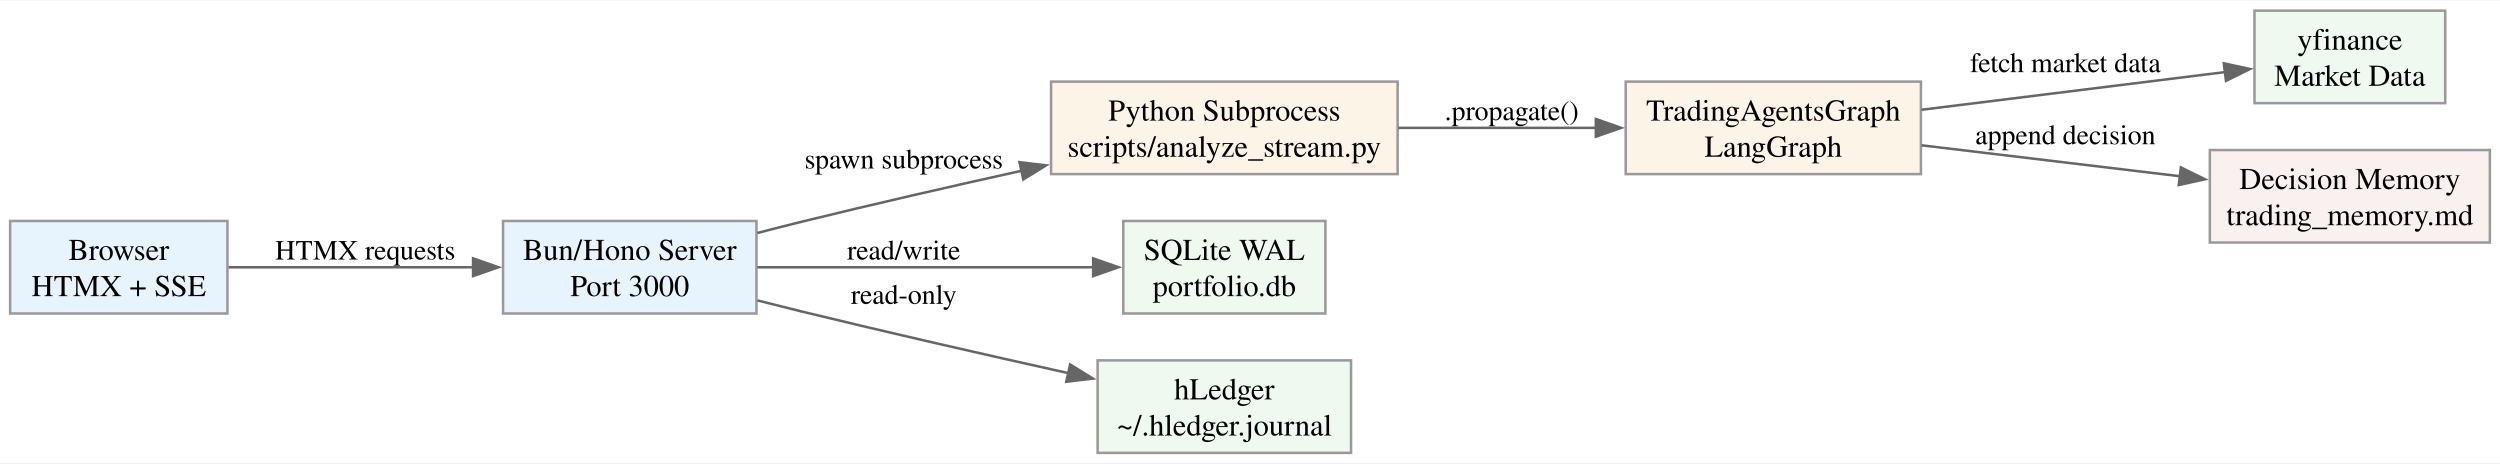
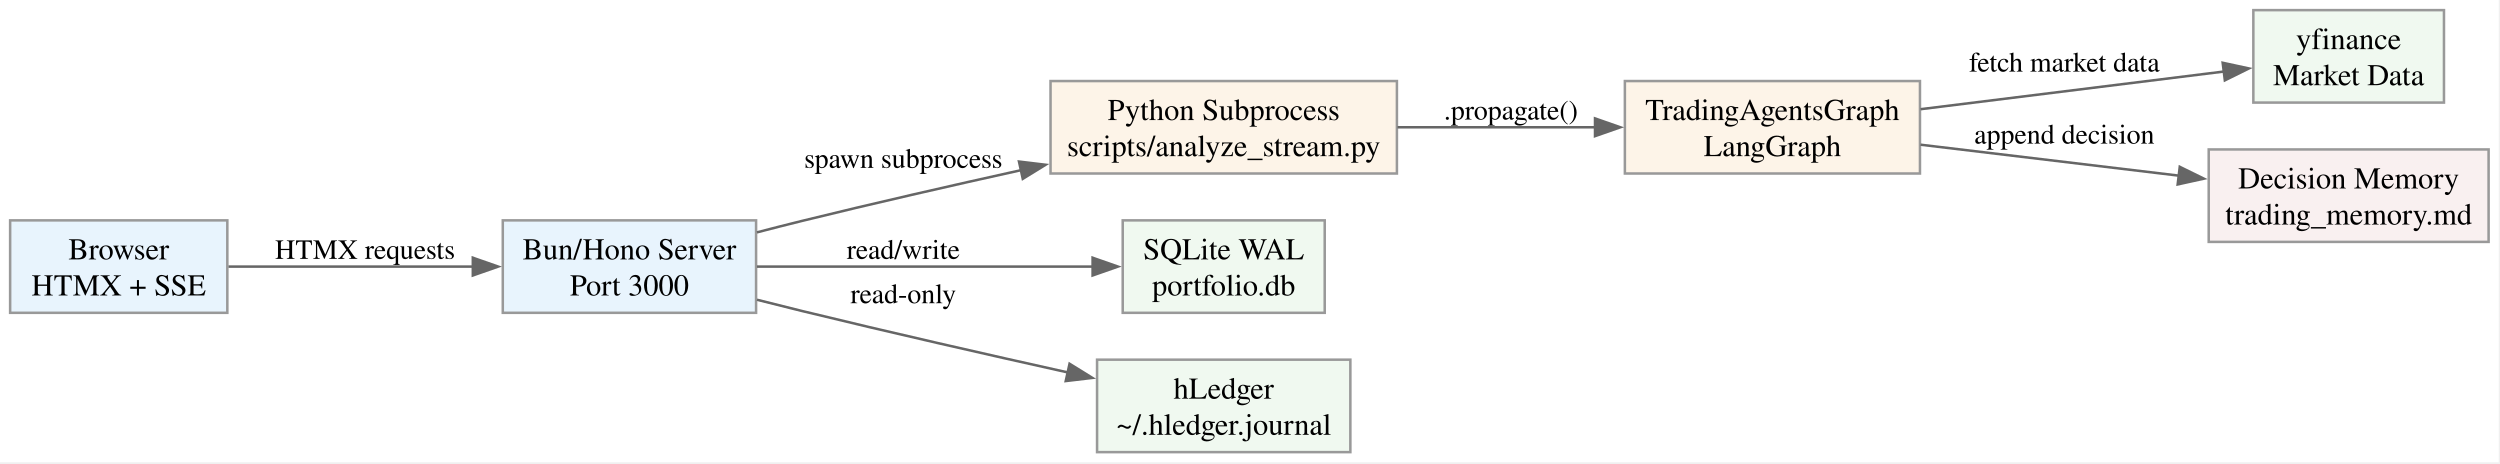
- <svg xmlns="http://www.w3.org/2000/svg" width="987pt" height="183pt" viewBox="0.00 0.00 986.50 182.50">
+ <svg xmlns="http://www.w3.org/2000/svg" width="987pt" height="183pt" viewBox="0.00 0.00 987.00 183.00">
  <g id="graph0" class="graph" transform="scale(1 1) rotate(0) translate(4 178.5)">
    <polygon fill="white" stroke="none" points="-4,4 -4,-178.5 982.5,-178.5 982.5,4 -4,4" />
    <g id="node1" class="node">
      <polygon fill="#e8f4fd" stroke="#999999" points="85.75,-91.5 0,-91.5 0,-55 85.75,-55 85.75,-91.5" />
-       <text text-anchor="middle" x="42.88" y="-76.1" font-family="Times,serif" font-size="12.00">Browser</text>
-       <text text-anchor="middle" x="42.88" y="-61.85" font-family="Times,serif" font-size="12.00">HTMX + SSE</text>
+       <text xml:space="preserve" text-anchor="middle" x="42.88" y="-76.1" font-family="Times,serif" font-size="12.00">Browser</text>
+       <text xml:space="preserve" text-anchor="middle" x="42.88" y="-61.85" font-family="Times,serif" font-size="12.00">HTMX + SSE</text>
    </g>
    <g id="node2" class="node">
      <polygon fill="#e8f4fd" stroke="#999999" points="294.5,-91.5 194.5,-91.5 194.5,-55 294.5,-55 294.5,-91.5" />
-       <text text-anchor="middle" x="244.5" y="-76.1" font-family="Times,serif" font-size="12.00">Bun/Hono Server</text>
-       <text text-anchor="middle" x="244.5" y="-61.85" font-family="Times,serif" font-size="12.00">Port 3000</text>
+       <text xml:space="preserve" text-anchor="middle" x="244.5" y="-76.1" font-family="Times,serif" font-size="12.00">Bun/Hono Server</text>
+       <text xml:space="preserve" text-anchor="middle" x="244.5" y="-61.85" font-family="Times,serif" font-size="12.00">Port 3000</text>
    </g>
    <g id="edge1" class="edge">
      <path fill="none" stroke="#666666" d="M86.21,-73.25C114.34,-73.25 151.72,-73.25 182.98,-73.25" />
      <polygon fill="#666666" stroke="#666666" points="182.67,-76.75 192.67,-73.25 182.67,-69.75 182.67,-76.75" />
-       <text text-anchor="middle" x="140.12" y="-76.3" font-family="Times,serif" font-size="11.00">HTMX requests</text>
+       <text xml:space="preserve" text-anchor="middle" x="140.12" y="-76.3" font-family="Times,serif" font-size="11.00">HTMX requests</text>
    </g>
    <g id="node3" class="node">
      <polygon fill="#fdf4e8" stroke="#999999" points="547.5,-146.5 410.75,-146.5 410.75,-110 547.5,-110 547.5,-146.5" />
-       <text text-anchor="middle" x="479.12" y="-131.1" font-family="Times,serif" font-size="12.00">Python Subprocess</text>
-       <text text-anchor="middle" x="479.12" y="-116.85" font-family="Times,serif" font-size="12.00">scripts/analyze_stream.py</text>
+       <text xml:space="preserve" text-anchor="middle" x="479.12" y="-131.1" font-family="Times,serif" font-size="12.00">Python Subprocess</text>
+       <text xml:space="preserve" text-anchor="middle" x="479.12" y="-116.85" font-family="Times,serif" font-size="12.00">scripts/analyze_stream.py</text>
    </g>
    <g id="edge2" class="edge">
      <path fill="none" stroke="#666666" d="M294.83,-86.76C300.78,-88.31 306.77,-89.84 312.5,-91.25 340.66,-98.18 371.66,-105.25 399.14,-111.33" />
      <polygon fill="#666666" stroke="#666666" points="398.29,-114.72 408.8,-113.45 399.79,-107.89 398.29,-114.72" />
-       <text text-anchor="middle" x="352.62" y="-112.23" font-family="Times,serif" font-size="11.00">spawn subprocess</text>
+       <text xml:space="preserve" text-anchor="middle" x="352.62" y="-112.23" font-family="Times,serif" font-size="11.00">spawn subprocess</text>
    </g>
    <g id="node6" class="node">
      <polygon fill="#f0f9f0" stroke="#999999" points="519,-91.5 439.25,-91.5 439.25,-55 519,-55 519,-91.5" />
-       <text text-anchor="middle" x="479.12" y="-76.1" font-family="Times,serif" font-size="12.00">SQLite WAL</text>
-       <text text-anchor="middle" x="479.12" y="-61.85" font-family="Times,serif" font-size="12.00">portfolio.db</text>
+       <text xml:space="preserve" text-anchor="middle" x="479.12" y="-76.1" font-family="Times,serif" font-size="12.00">SQLite WAL</text>
+       <text xml:space="preserve" text-anchor="middle" x="479.12" y="-61.85" font-family="Times,serif" font-size="12.00">portfolio.db</text>
    </g>
    <g id="edge5" class="edge">
      <path fill="none" stroke="#666666" d="M294.83,-73.25C333.84,-73.25 388.08,-73.25 427.43,-73.25" />
      <polygon fill="#666666" stroke="#666666" points="427.36,-76.75 437.36,-73.25 427.36,-69.75 427.36,-76.75" />
-       <text text-anchor="middle" x="352.62" y="-76.3" font-family="Times,serif" font-size="11.00">read/write</text>
+       <text xml:space="preserve" text-anchor="middle" x="352.62" y="-76.3" font-family="Times,serif" font-size="11.00">read/write</text>
    </g>
    <g id="node7" class="node">
      <polygon fill="#f0f9f0" stroke="#999999" points="529.12,-36.5 429.12,-36.5 429.12,0 529.12,0 529.12,-36.5" />
-       <text text-anchor="middle" x="479.12" y="-21.1" font-family="Times,serif" font-size="12.00">hLedger</text>
-       <text text-anchor="middle" x="479.12" y="-6.85" font-family="Times,serif" font-size="12.00">~/.hledger.journal</text>
+       <text xml:space="preserve" text-anchor="middle" x="479.12" y="-21.1" font-family="Times,serif" font-size="12.00">hLedger</text>
+       <text xml:space="preserve" text-anchor="middle" x="479.12" y="-6.85" font-family="Times,serif" font-size="12.00">~/.hledger.journal</text>
    </g>
    <g id="edge6" class="edge">
      <path fill="none" stroke="#666666" d="M294.85,-60.16C300.79,-58.65 306.78,-57.14 312.5,-55.75 347.19,-47.29 386.14,-38.44 417.54,-31.47" />
      <polygon fill="#666666" stroke="#666666" points="418.26,-34.89 427.27,-29.31 416.75,-28.06 418.26,-34.89" />
-       <text text-anchor="middle" x="352.62" y="-58.8" font-family="Times,serif" font-size="11.00">read-only</text>
+       <text xml:space="preserve" text-anchor="middle" x="352.62" y="-58.8" font-family="Times,serif" font-size="11.00">read-only</text>
    </g>
    <g id="node4" class="node">
      <polygon fill="#fdf4e8" stroke="#999999" points="754,-146.5 637.5,-146.5 637.5,-110 754,-110 754,-146.5" />
-       <text text-anchor="middle" x="695.75" y="-131.1" font-family="Times,serif" font-size="12.00">TradingAgentsGraph</text>
-       <text text-anchor="middle" x="695.75" y="-116.85" font-family="Times,serif" font-size="12.00">LangGraph</text>
+       <text xml:space="preserve" text-anchor="middle" x="695.75" y="-131.1" font-family="Times,serif" font-size="12.00">TradingAgentsGraph</text>
+       <text xml:space="preserve" text-anchor="middle" x="695.75" y="-116.85" font-family="Times,serif" font-size="12.00">LangGraph</text>
    </g>
    <g id="edge3" class="edge">
      <path fill="none" stroke="#666666" d="M547.74,-128.25C572.67,-128.25 600.93,-128.25 625.97,-128.25" />
      <polygon fill="#666666" stroke="#666666" points="625.71,-131.75 635.71,-128.25 625.71,-124.75 625.71,-131.75" />
-       <text text-anchor="middle" x="592.5" y="-131.3" font-family="Times,serif" font-size="11.00">.propagate()</text>
+       <text xml:space="preserve" text-anchor="middle" x="592.5" y="-131.3" font-family="Times,serif" font-size="11.00">.propagate()</text>
    </g>
    <g id="node5" class="node">
      <polygon fill="#f0f9f0" stroke="#999999" points="960.88,-174.5 885.62,-174.5 885.62,-138 960.88,-138 960.88,-174.5" />
-       <text text-anchor="middle" x="923.25" y="-159.1" font-family="Times,serif" font-size="12.00">yfinance</text>
-       <text text-anchor="middle" x="923.25" y="-144.85" font-family="Times,serif" font-size="12.00">Market Data</text>
+       <text xml:space="preserve" text-anchor="middle" x="923.25" y="-159.1" font-family="Times,serif" font-size="12.00">yfinance</text>
+       <text xml:space="preserve" text-anchor="middle" x="923.25" y="-144.85" font-family="Times,serif" font-size="12.00">Market Data</text>
    </g>
    <g id="edge4" class="edge">
      <path fill="none" stroke="#666666" d="M754.24,-135.39C791.28,-139.99 838.9,-145.9 873.98,-150.26" />
      <polygon fill="#666666" stroke="#666666" points="873.51,-153.72 883.86,-151.48 874.37,-146.78 873.51,-153.72" />
-       <text text-anchor="middle" x="811" y="-150.24" font-family="Times,serif" font-size="11.00">fetch market data</text>
+       <text xml:space="preserve" text-anchor="middle" x="811" y="-150.24" font-family="Times,serif" font-size="11.00">fetch market data</text>
    </g>
    <g id="node8" class="node">
      <polygon fill="#f9f0f0" stroke="#999999" points="978.5,-119.5 868,-119.5 868,-83 978.5,-83 978.5,-119.5" />
-       <text text-anchor="middle" x="923.25" y="-104.1" font-family="Times,serif" font-size="12.00">Decision Memory</text>
-       <text text-anchor="middle" x="923.25" y="-89.85" font-family="Times,serif" font-size="12.00">trading_memory.md</text>
+       <text xml:space="preserve" text-anchor="middle" x="923.25" y="-104.1" font-family="Times,serif" font-size="12.00">Decision Memory</text>
+       <text xml:space="preserve" text-anchor="middle" x="923.25" y="-89.85" font-family="Times,serif" font-size="12.00">trading_memory.md</text>
    </g>
    <g id="edge7" class="edge">
      <path fill="none" stroke="#666666" d="M754.24,-121.37C785.4,-117.64 824.05,-113.01 856.42,-109.13" />
      <polygon fill="#666666" stroke="#666666" points="856.57,-112.64 866.08,-107.97 855.74,-105.69 856.57,-112.64" />
-       <text text-anchor="middle" x="811" y="-121.8" font-family="Times,serif" font-size="11.00">append decision</text>
+       <text xml:space="preserve" text-anchor="middle" x="811" y="-121.8" font-family="Times,serif" font-size="11.00">append decision</text>
    </g>
  </g>
</svg>
